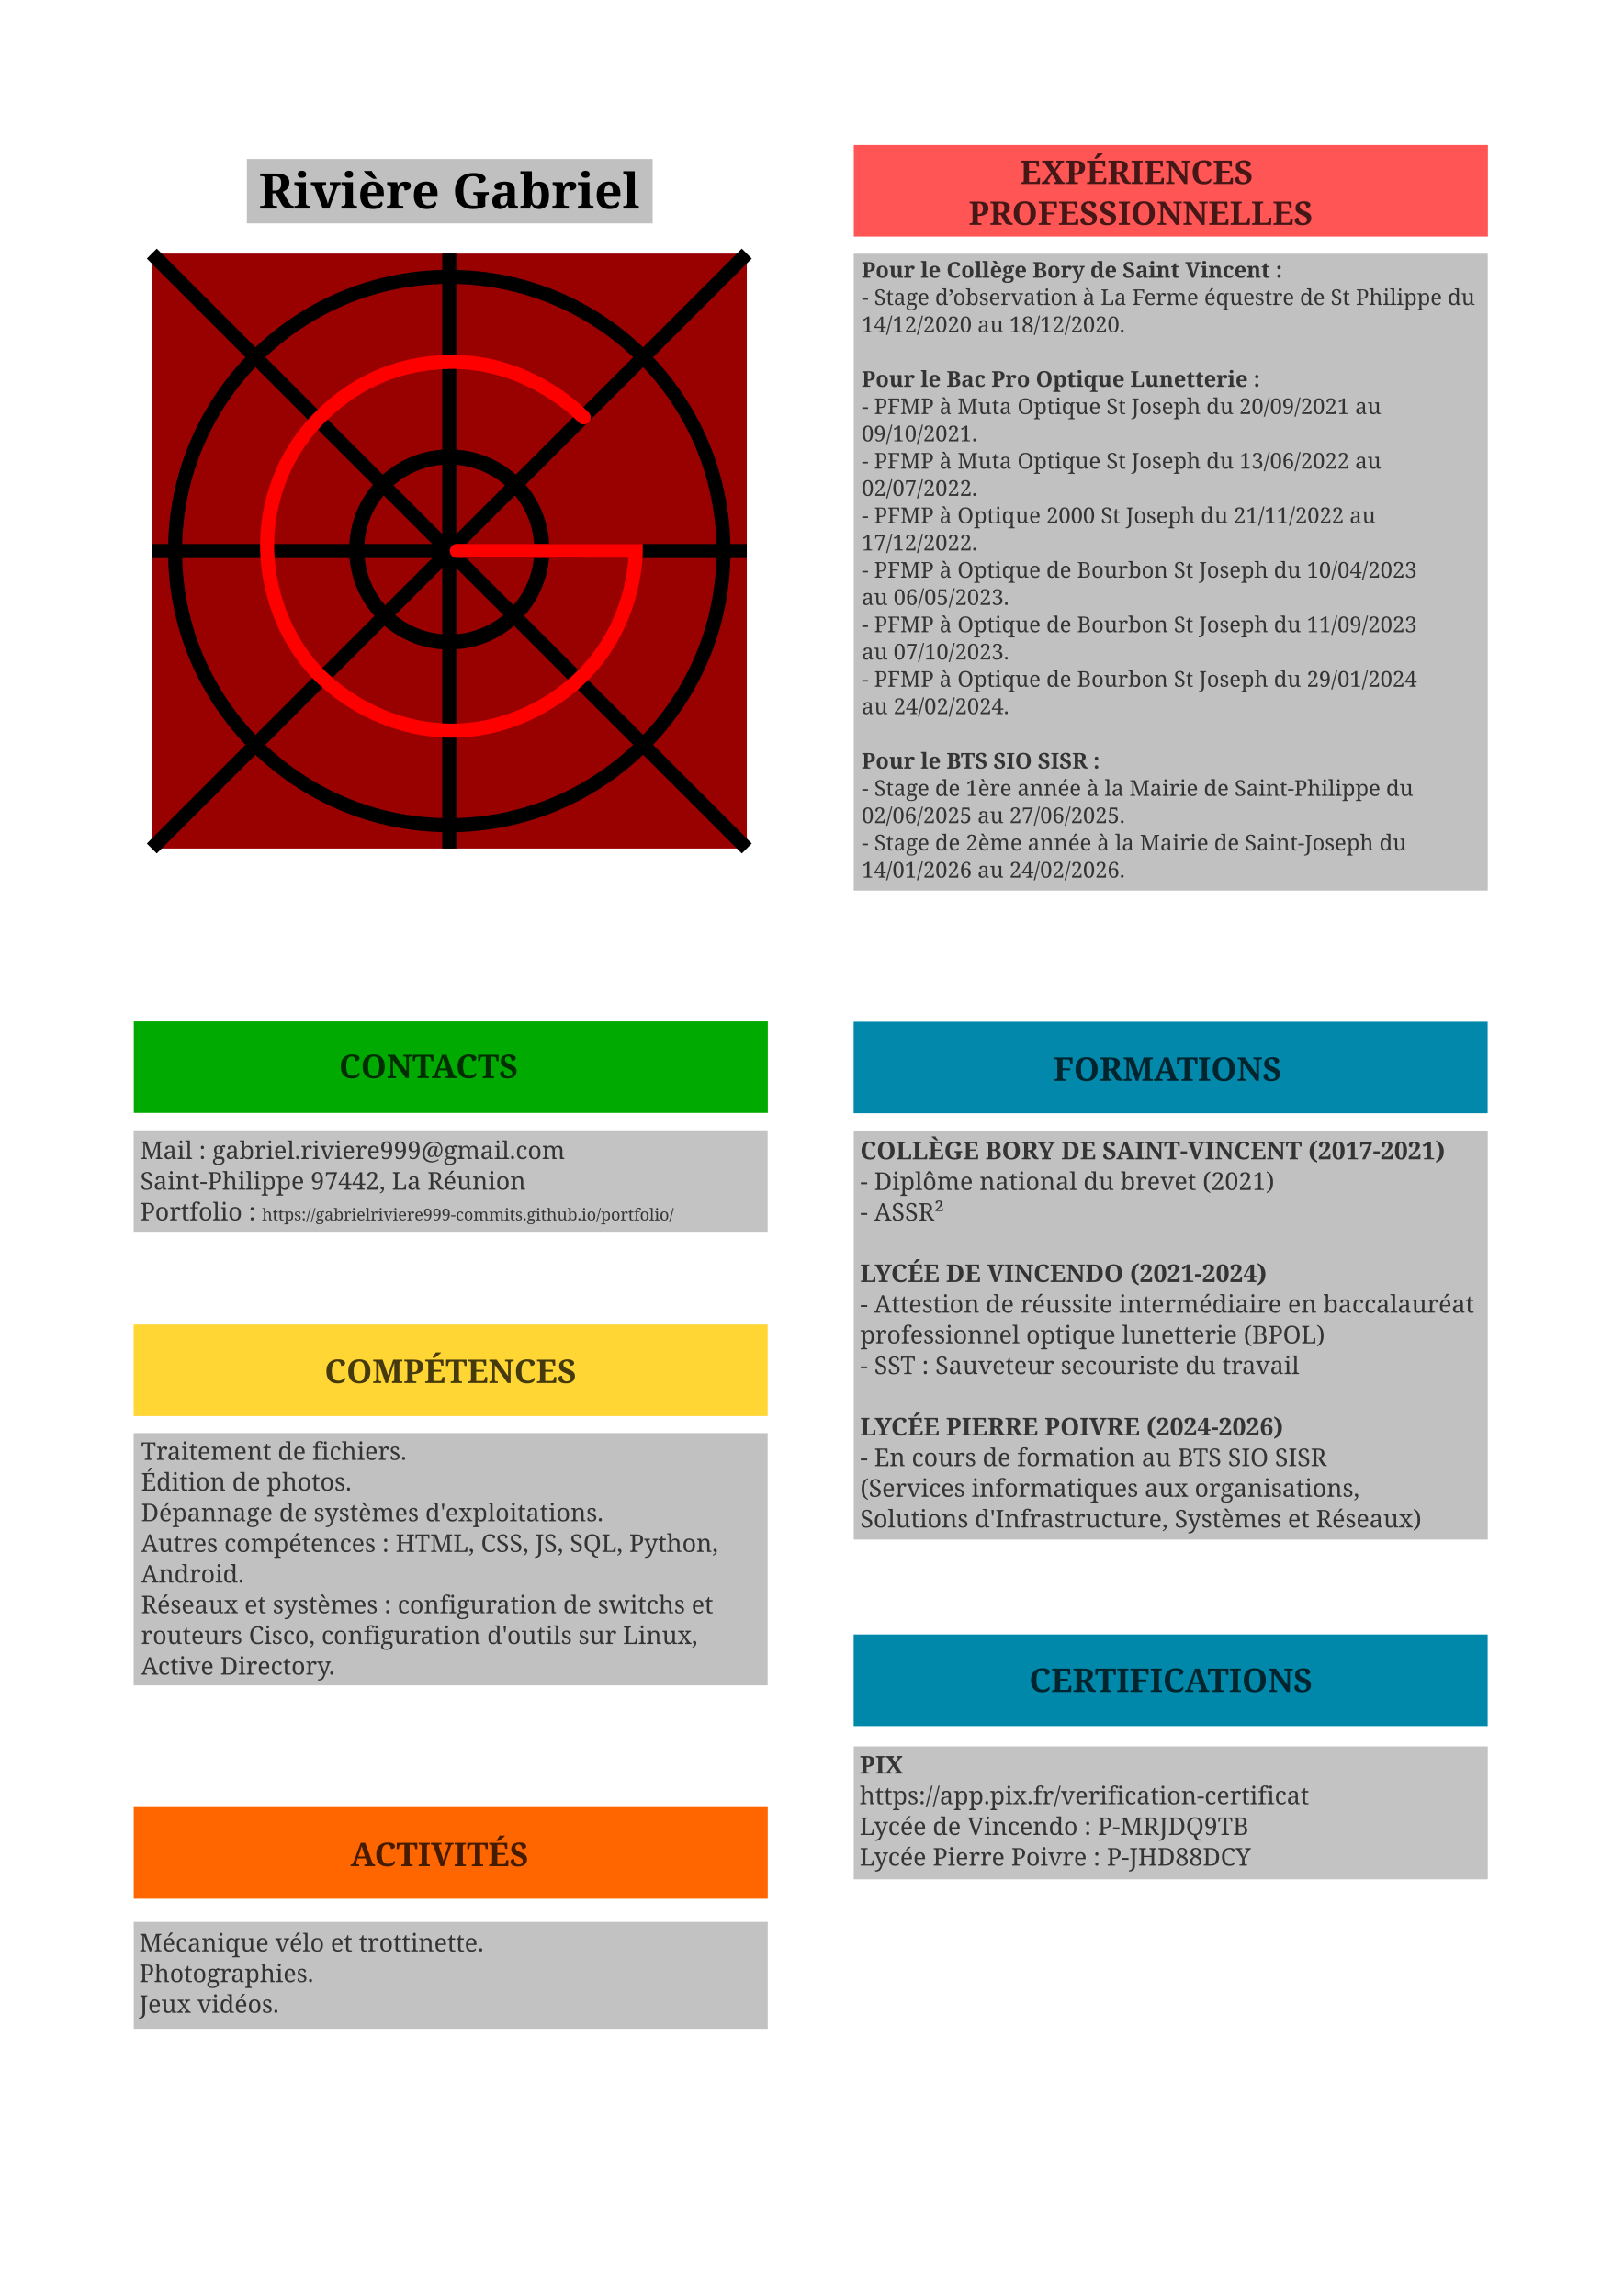
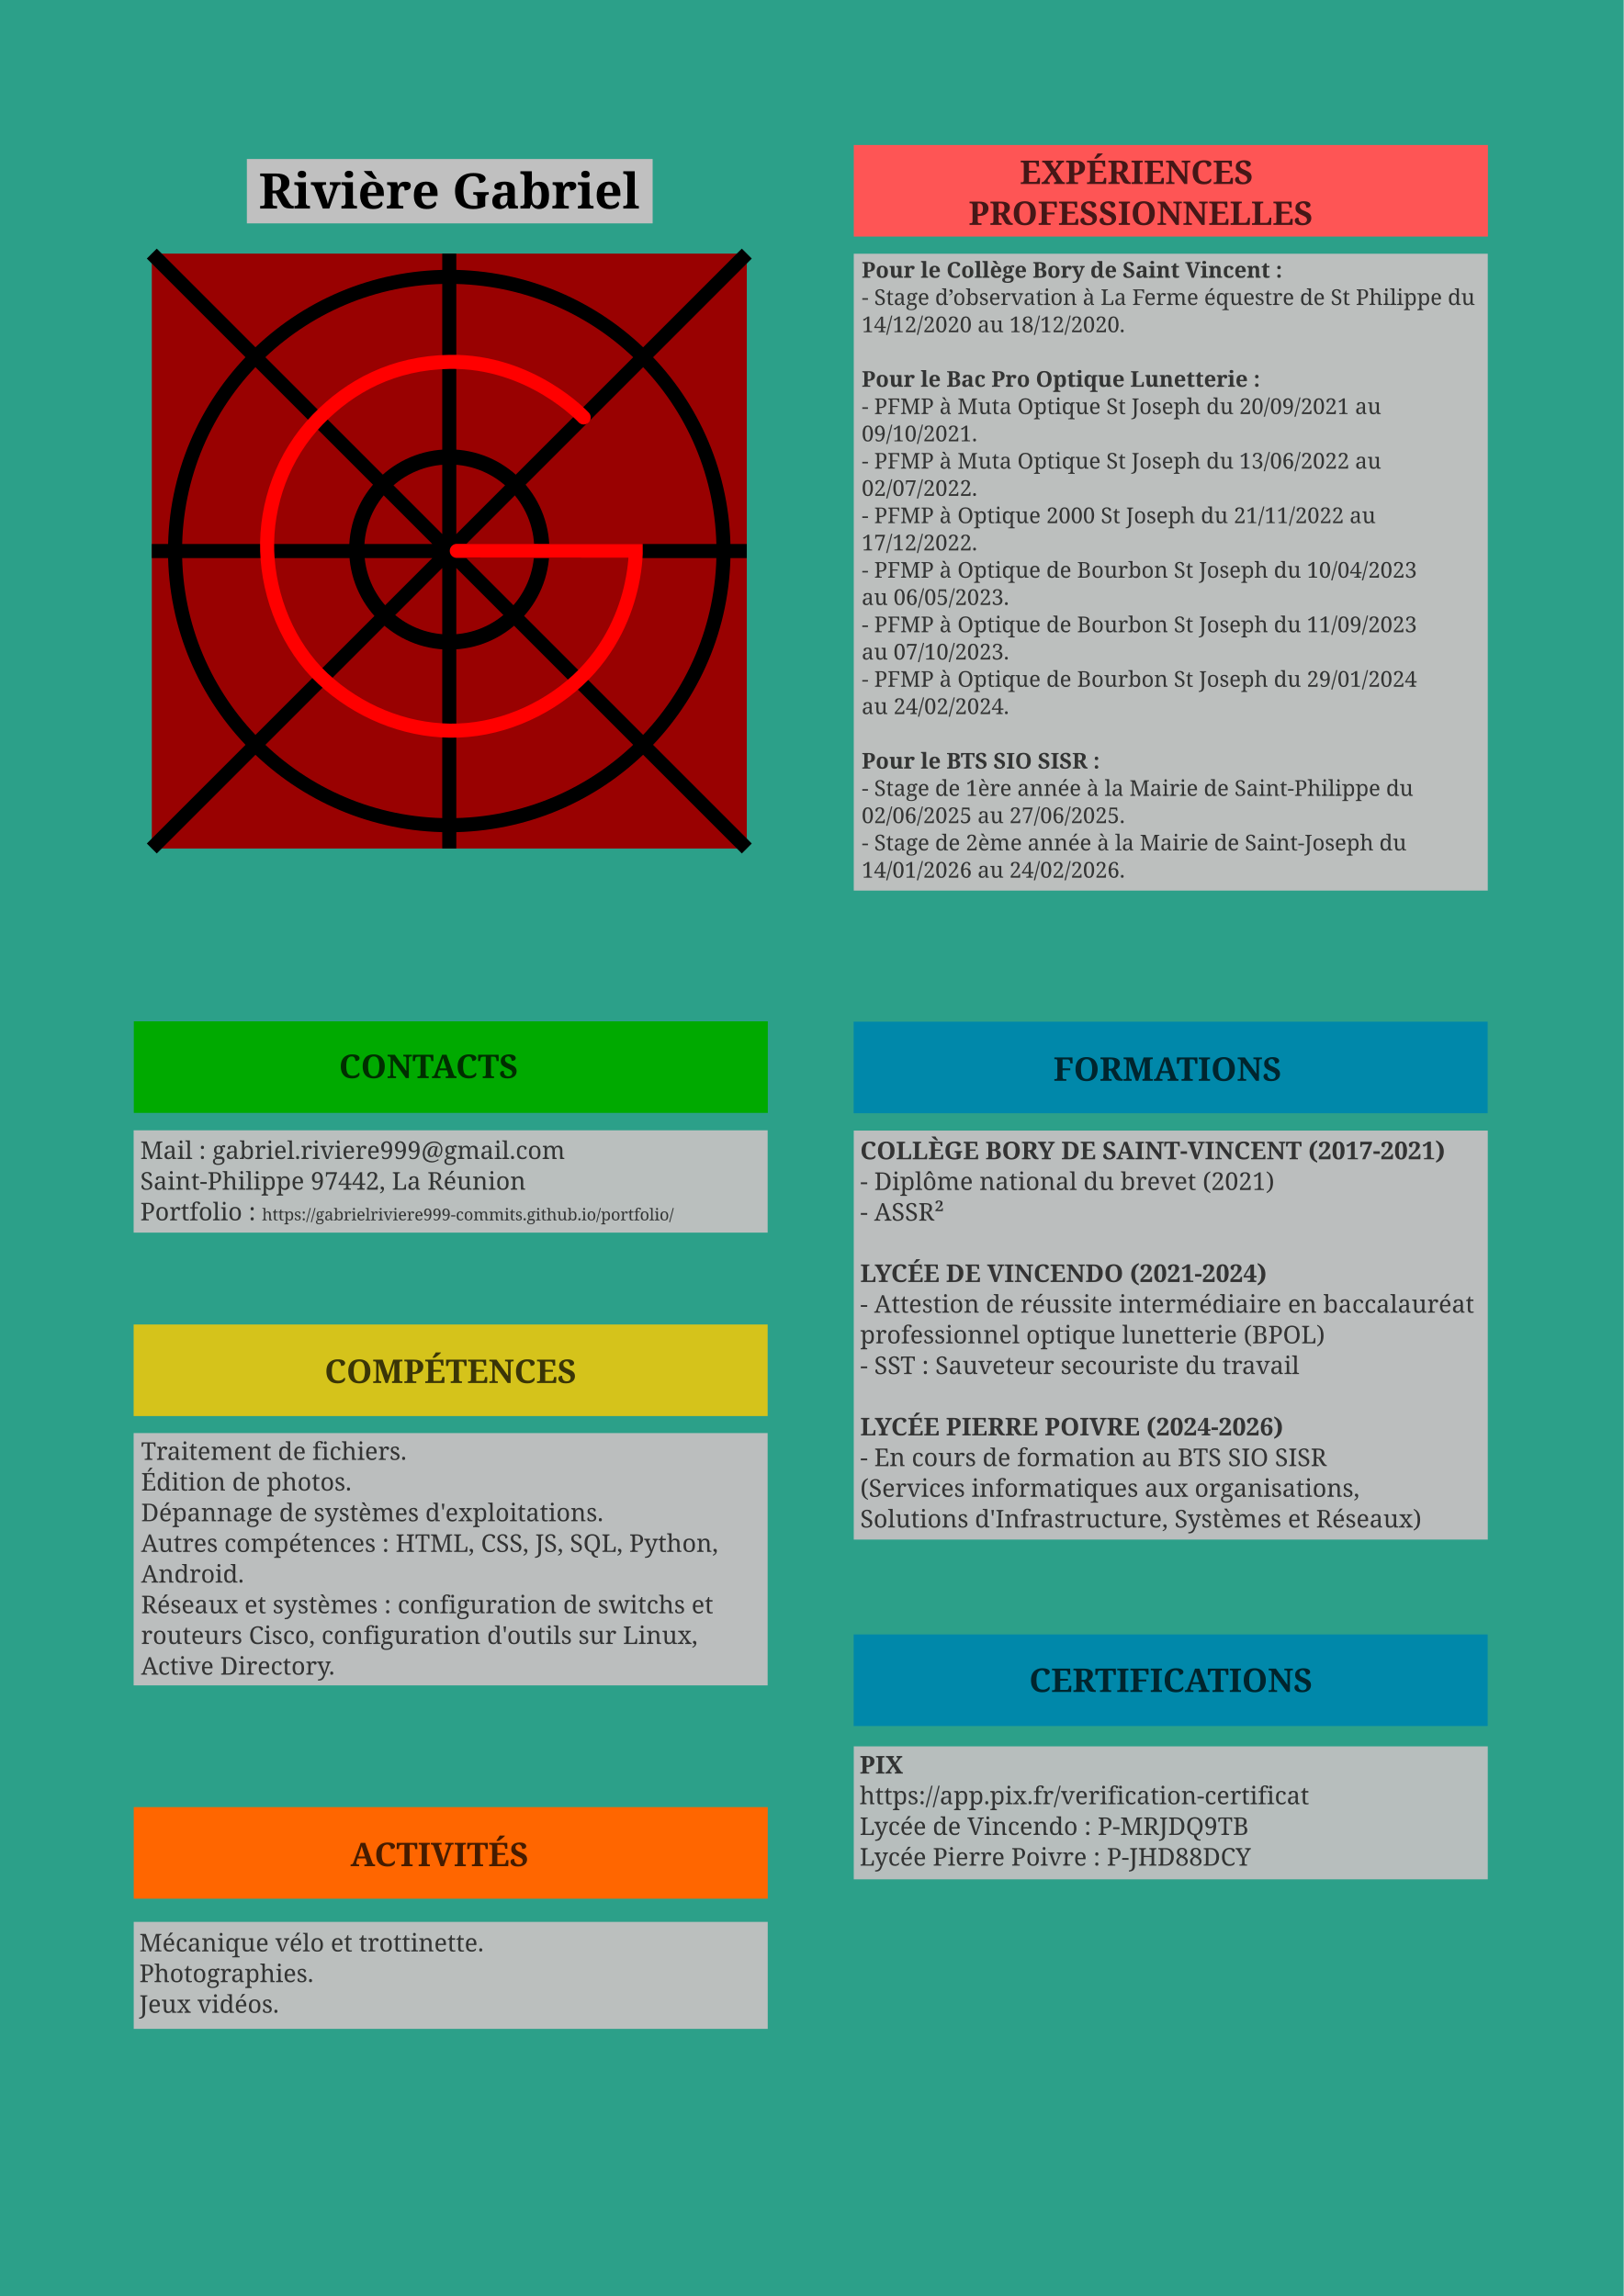
<svg xmlns="http://www.w3.org/2000/svg" width="210mm" height="297mm" viewBox="0 0 210 297" version="1.1" id="svg12113" xml:space="preserve">
  <defs id="defs12110" />
  <g id="layer1">
+     <rect style="fill:#2ca089;fill-opacity:1;stroke:none;stroke-width:7130.36;stroke-linecap:round;stroke-dasharray:none" id="rect13229" width="210" height="297.001" x="0" y="0" />
    <g id="g16169" transform="matrix(1.030203,0,0,1,-3.961948,-3.6666667e-8)" style="fill:#ff5555;fill-opacity:0.996">
      <rect style="font-size:3.175px;font-family:serif;-inkscape-font-specification:serif;fill:#ff5555;fill-opacity:0.996;stroke-width:0.401;stroke-linecap:round;stroke-opacity:0" id="rect15053" width="79.611" height="11.844" x="111.032" y="18.757" />
    </g>
    <text xml:space="preserve" style="font-size:4.233px;font-family:serif;-inkscape-font-specification:serif;fill:#000000;fill-opacity:0.727;stroke-width:0.401;stroke-linecap:round;stroke-opacity:0" x="151.394" y="23.798" id="text13282">
      <tspan id="tspan13280" style="font-weight:bold;font-size:4.233px;text-align:center;text-anchor:middle;stroke-width:0.401" x="151.394" y="23.798">EXPÉRIENCES </tspan>
      <tspan style="font-weight:bold;font-size:4.233px;text-align:center;text-anchor:middle;stroke-width:0.401" x="151.394" y="29.09" id="tspan14090">PROFESSIONNELLES</tspan>
      <tspan style="font-weight:bold;font-size:4.233px;text-align:center;text-anchor:middle;stroke-width:0.401" x="151.394" y="34.382" id="tspan13284" />
    </text>
    <g id="g16169-2" transform="matrix(1.030012,0,0,1,-3.958598,113.3989)" style="fill:#0088aa;fill-opacity:0.993">
      <rect style="font-size:3.175px;font-family:serif;-inkscape-font-specification:serif;fill:#0088aa;fill-opacity:0.993;stroke-width:0.401;stroke-linecap:round;stroke-opacity:0" id="rect15053-9" width="79.611" height="11.844" x="111.032" y="18.757" />
    </g>
    <g id="g16169-2-9" transform="matrix(1.030012,0,0,1,-97.05942,113.3579)" style="fill:#00aa00;fill-opacity:1">
      <rect style="font-size:3.175px;font-family:serif;-inkscape-font-specification:serif;fill:#00aa00;fill-opacity:1;stroke-width:0.401;stroke-linecap:round;stroke-opacity:0" id="rect15053-9-4" width="79.611" height="11.844" x="111.032" y="18.757" />
    </g>
    <g id="g16169-2-9-7" transform="matrix(1.030012,0,0,1,-97.08017,152.574)" style="fill:#ffcc00;fill-opacity:0.8">
      <rect style="font-size:3.175px;font-family:serif;-inkscape-font-specification:serif;fill:#ffcc00;fill-opacity:0.8;stroke-width:0.401;stroke-linecap:round;stroke-opacity:0" id="rect15053-9-4-8" width="79.611" height="11.844" x="111.032" y="18.757" />
    </g>
    <g id="g16169-2-9-7-4" transform="matrix(1.030012,0,0,1,-97.0688,215.0045)" style="fill:#ff6600;fill-opacity:1">
      <rect style="font-size:3.175px;font-family:serif;-inkscape-font-specification:serif;fill:#ff6600;fill-opacity:1;stroke-width:0.401;stroke-linecap:round;stroke-opacity:0" id="rect15053-9-4-8-5" width="79.611" height="11.844" x="111.032" y="18.757" />
    </g>
    <rect style="fill:#c0c0c0;fill-opacity:1;stroke:none;stroke-width:0.997;stroke-linecap:round;stroke-dasharray:none;stroke-opacity:1" id="rect33645" width="52.481" height="8.327" x="31.928" y="20.568" />
    <text xml:space="preserve" style="font-size:6.35px;font-family:serif;-inkscape-font-specification:serif;fill:#ff00ff;fill-opacity:0.727;stroke-width:0.401;stroke-linecap:round;stroke-opacity:0" x="33.475" y="26.976" id="text13120">
      <tspan id="tspan13118" style="font-weight:bold;font-size:6.35px;fill:#000000;fill-opacity:1;stroke-width:0.401" x="33.475" y="26.976">Rivière Gabriel</tspan>
    </text>
    <g id="g16169-7" transform="matrix(1.030012,0,0,6.955486,-3.944522,-97.64284)" style="mix-blend-mode:normal;fill:#c0c0c0;fill-opacity:0.973">
      <rect style="font-size:3.175px;font-family:serif;-inkscape-font-specification:serif;fill:#c0c0c0;fill-opacity:0.973;stroke-width:0.401;stroke-linecap:round;stroke-opacity:0" id="rect15053-3" width="79.611" height="11.844" x="111.032" y="18.757" />
    </g>
    <g id="g16169-7-0" transform="matrix(1.030012,0,0,4.466832,-3.943803,62.46342)" style="mix-blend-mode:normal;fill:#c0c0c0;fill-opacity:0.97">
      <rect style="font-size:3.175px;font-family:serif;-inkscape-font-specification:serif;fill:#c0c0c0;fill-opacity:0.97;stroke-width:0.401;stroke-linecap:round;stroke-opacity:0" id="rect15053-3-3" width="79.611" height="11.844" x="111.032" y="18.757" />
    </g>
    <g id="g16169-7-0-6" transform="matrix(1.030012,0,0,1.451978,-3.943506,198.667)" style="mix-blend-mode:normal;fill:#c0c0c0;fill-opacity:0.942">
      <rect style="font-size:3.175px;font-family:serif;-inkscape-font-specification:serif;fill:#c0c0c0;fill-opacity:0.942;stroke-width:0.401;stroke-linecap:round;stroke-opacity:0" id="rect15053-3-3-1" width="79.611" height="11.844" x="111.032" y="18.757" />
    </g>
    <g id="g16169-7-0-6-0" transform="matrix(1.030012,0,0,1.168515,-97.06923,226.6884)" style="mix-blend-mode:normal;fill:#c0c0c0;fill-opacity:0.963">
      <rect style="font-size:3.175px;font-family:serif;-inkscape-font-specification:serif;fill:#c0c0c0;fill-opacity:0.963;stroke-width:0.401;stroke-linecap:round;stroke-opacity:0" id="rect15053-3-3-1-6" width="79.611" height="11.844" x="111.032" y="18.757" />
    </g>
    <g id="g16169-7-0-6-0-3" transform="matrix(1.030012,0,0,1.117434,-97.08096,125.2515)" style="mix-blend-mode:normal;fill:#c0c0c0;fill-opacity:0.957">
      <rect style="font-size:3.175px;font-family:serif;-inkscape-font-specification:serif;fill:#c0c0c0;fill-opacity:0.957;stroke-width:0.401;stroke-linecap:round;stroke-opacity:0" id="rect15053-3-3-1-6-2" width="79.611" height="11.844" x="111.032" y="18.757" />
    </g>
    <g id="g16169-7-0-6-0-3-0" transform="matrix(1.030012,0,0,2.75554,-97.08152,133.6902)" style="mix-blend-mode:normal;fill:#c0c0c0;fill-opacity:0.97">
      <rect style="font-size:3.175px;font-family:serif;-inkscape-font-specification:serif;fill:#c0c0c0;fill-opacity:0.97;stroke-width:0.401;stroke-linecap:round;stroke-opacity:0" id="rect15053-3-3-1-6-2-6" width="79.611" height="11.844" x="111.032" y="18.757" />
    </g>
    <text xml:space="preserve" style="font-size:2.822px;font-family:serif;-inkscape-font-specification:serif;fill:#000000;fill-opacity:0.727;stroke-width:0.399;stroke-linecap:round;stroke-opacity:0" x="111.446" y="35.923" id="text13288">
      <tspan id="tspan13286" style="font-weight:bold;font-size:2.822px;stroke-width:0.399" x="111.446" y="35.923">Pour le Collège Bory de Saint Vincent :</tspan>
      <tspan style="font-size:2.822px;stroke-width:0.399" x="111.446" y="39.451" id="tspan14230">- Stage d’observation à La Ferme équestre de St Philippe du</tspan>
      <tspan style="font-size:2.822px;stroke-width:0.399" x="111.446" y="42.978" id="tspan34194">14/12/2020 au 18/12/2020.</tspan>
      <tspan style="font-size:2.822px;stroke-width:0.399" x="111.446" y="46.506" id="tspan14232" />
      <tspan style="font-weight:bold;font-size:2.822px;stroke-width:0.399" x="111.446" y="50.034" id="tspan13292">Pour le Bac Pro Optique Lunetterie :</tspan>
      <tspan style="font-size:2.822px;stroke-width:0.399" x="111.446" y="53.562" id="tspan13294">- PFMP à Muta Optique St Joseph du 20/09/2021 au</tspan>
      <tspan style="font-size:2.822px;stroke-width:0.399" x="111.446" y="57.089" id="tspan14236">09/10/2021.</tspan>
      <tspan style="font-size:2.822px;stroke-width:0.399" x="111.446" y="60.617" id="tspan13296">- PFMP à Muta Optique St Joseph du 13/06/2022 au</tspan>
      <tspan style="font-size:2.822px;stroke-width:0.399" x="111.446" y="64.145" id="tspan14238">02/07/2022.</tspan>
      <tspan style="font-size:2.822px;stroke-width:0.399" x="111.446" y="67.673" id="tspan13298">- PFMP à Optique 2000 St Joseph du 21/11/2022 au</tspan>
      <tspan style="font-size:2.822px;stroke-width:0.399" x="111.446" y="71.201" id="tspan14240">17/12/2022.</tspan>
      <tspan style="font-size:2.822px;stroke-width:0.399" x="111.446" y="74.728" id="tspan13300">- PFMP à Optique de Bourbon St Joseph du 10/04/2023</tspan>
      <tspan style="font-size:2.822px;stroke-width:0.399" x="111.446" y="78.256" id="tspan14242">au 06/05/2023.</tspan>
      <tspan style="font-size:2.822px;stroke-width:0.399" x="111.446" y="81.784" id="tspan13302">- PFMP à Optique de Bourbon St Joseph du 11/09/2023</tspan>
      <tspan style="font-size:2.822px;stroke-width:0.399" x="111.446" y="85.312" id="tspan14244">au 07/10/2023.</tspan>
      <tspan style="font-size:2.822px;stroke-width:0.399" x="111.446" y="88.839" id="tspan13304">- PFMP à Optique de Bourbon St Joseph du 29/01/2024</tspan>
      <tspan style="font-size:2.822px;stroke-width:0.399" x="111.446" y="92.367" id="tspan14246">au 24/02/2024.</tspan>
      <tspan style="font-size:2.822px;stroke-width:0.399" x="111.446" y="95.895" id="tspan14234" />
      <tspan style="font-weight:bold;font-size:2.822px;stroke-width:0.399" x="111.446" y="99.423" id="tspan13306">Pour le BTS SIO SISR :</tspan>
      <tspan style="font-size:2.822px;stroke-width:0.399" x="111.446" y="102.95" id="tspan13308">- Stage de 1ère année à la Mairie de Saint-Philippe du</tspan>
      <tspan style="font-size:2.822px;stroke-width:0.399" x="111.446" y="106.478" id="tspan14248">02/06/2025 au 27/06/2025.</tspan>
      <tspan style="font-size:2.822px;stroke-width:0.399" x="111.446" y="110.006" id="tspan13310">- Stage de 2ème année à la Mairie de Saint-Joseph du</tspan>
      <tspan style="font-size:2.822px;stroke-width:0.399" x="111.446" y="113.534" id="tspan14250">14/01/2026 au 24/02/2026.</tspan>
    </text>
    <text xml:space="preserve" style="font-size:4.233px;font-family:serif;-inkscape-font-specification:serif;fill:#000000;fill-opacity:0.727;stroke-width:0.401;stroke-linecap:round;stroke-opacity:0" x="136.239" y="139.805" id="text13314">
      <tspan id="tspan13312" style="font-weight:bold;font-size:4.233px;stroke-width:0.401" x="136.239" y="139.805">FORMATIONS</tspan>
    </text>
    <g id="g16169-2-3" transform="matrix(1.030012,0,0,1,-3.957005,192.6703)" style="fill:#0088aa;fill-opacity:1">
      <rect style="font-size:3.175px;font-family:serif;-inkscape-font-specification:serif;fill:#0088aa;fill-opacity:1;stroke-width:0.401;stroke-linecap:round;stroke-opacity:0" id="rect15053-9-1" width="79.611" height="11.844" x="111.032" y="18.757" />
    </g>
    <text xml:space="preserve" style="font-size:3.175px;font-family:serif;-inkscape-font-specification:serif;fill:#000000;fill-opacity:0.727;stroke-width:0.401;stroke-linecap:round;stroke-opacity:0" x="111.252" y="149.96" id="text13318">
      <tspan id="tspan13316" style="font-weight:bold;stroke-width:0.401" x="111.252" y="149.96">COLLÈGE BORY DE SAINT-VINCENT (2017-2021)</tspan>
      <tspan style="stroke-width:0.401" x="111.252" y="153.929" id="tspan13320">- Diplôme national du brevet (2021)</tspan>
      <tspan style="stroke-width:0.401" x="111.252" y="157.897" id="tspan13322">- ASSR²</tspan>
      <tspan style="stroke-width:0.401" x="111.252" y="161.866" id="tspan13324" />
      <tspan style="font-weight:bold;stroke-width:0.401" x="111.252" y="165.835" id="tspan13326">LYCÉE DE VINCENDO (2021-2024)</tspan>
      <tspan style="stroke-width:0.401" x="111.252" y="169.804" id="tspan13328">- Attestion de réussite intermédiaire en baccalauréat</tspan>
      <tspan style="stroke-width:0.401" x="111.252" y="173.772" id="tspan13330">professionnel optique lunetterie (BPOL)</tspan>
      <tspan style="stroke-width:0.401" x="111.252" y="177.741" id="tspan13332">- SST : Sauveteur secouriste du travail</tspan>
      <tspan style="stroke-width:0.401" x="111.252" y="181.71" id="tspan13334" />
      <tspan style="font-weight:bold;stroke-width:0.401" x="111.252" y="185.679" id="tspan13336">LYCÉE PIERRE POIVRE (2024-2026)</tspan>
      <tspan style="stroke-width:0.401" x="111.252" y="189.647" id="tspan13338">- En cours de formation au BTS SIO SISR</tspan>
      <tspan style="stroke-width:0.401" x="111.252" y="193.616" id="tspan13340">(Services informatiques aux organisations,</tspan>
      <tspan style="stroke-width:0.401" x="111.252" y="197.585" id="tspan13342">Solutions d'Infrastructure, Systèmes et Réseaux)</tspan>
    </text>
    <text xml:space="preserve" style="font-size:4.233px;font-family:serif;-inkscape-font-specification:serif;fill:#000000;fill-opacity:0.727;stroke-width:0.401;stroke-linecap:round;stroke-opacity:0" x="133.11" y="218.856" id="text13346">
      <tspan id="tspan13344" style="font-weight:bold;font-size:4.233px;stroke-width:0.401" x="133.11" y="218.856">CERTIFICATIONS</tspan>
    </text>
    <text xml:space="preserve" style="font-size:3.175px;font-family:serif;-inkscape-font-specification:serif;fill:#000000;fill-opacity:0.727;stroke-width:0.401;stroke-linecap:round;stroke-opacity:0" x="111.174" y="229.42" id="text13350">
      <tspan id="tspan13348" style="font-weight:bold;stroke-width:0.401" x="111.174" y="229.42">PIX</tspan>
      <tspan style="stroke-width:0.401" x="111.174" y="233.389" id="tspan13352">https://app.pix.fr/verification-certificat</tspan>
      <tspan style="stroke-width:0.401" x="111.174" y="237.357" id="tspan13354">Lycée de Vincendo : P-MRJDQ9TB</tspan>
      <tspan style="stroke-width:0.401" x="111.174" y="241.326" id="tspan13356">Lycée Pierre Poivre : P-JHD88DCY</tspan>
    </text>
    <text xml:space="preserve" style="font-size:3.175px;font-family:serif;-inkscape-font-specification:serif;fill:#000000;fill-opacity:0.727;stroke-width:0.401;stroke-linecap:round;stroke-opacity:0" x="18.137" y="149.92" id="text13364">
      <tspan id="tspan13362" style="stroke-width:0.401" x="18.137" y="149.92">Mail : gabriel.riviere999@gmail.com</tspan>
      <tspan style="stroke-width:0.401" x="18.137" y="153.889" id="tspan13366">Saint-Philippe 97442, La Réunion</tspan>
      <tspan style="stroke-width:0.401" x="18.137" y="157.858" id="tspan13368">Portfolio : <tspan style="font-size:2.117px" id="tspan14756">https://gabrielriviere999-commits.github.io/portfolio/</tspan>
      </tspan>
    </text>
    <text xml:space="preserve" style="font-size:4.233px;font-family:serif;-inkscape-font-specification:serif;fill:#000000;fill-opacity:0.727;stroke-width:0.401;stroke-linecap:round;stroke-opacity:0" x="41.982" y="178.896" id="text13372">
      <tspan id="tspan13370" style="font-weight:bold;font-size:4.233px;stroke-width:0.401" x="41.982" y="178.896">COMPÉTENCES</tspan>
    </text>
    <text xml:space="preserve" style="font-size:3.175px;font-family:serif;-inkscape-font-specification:serif;fill:#000000;fill-opacity:0.727;stroke-width:0.401;stroke-linecap:round;stroke-opacity:0" x="18.247" y="188.842" id="text13376">
      <tspan id="tspan13374" style="stroke-width:0.401" x="18.247" y="188.842">Traitement de fichiers.</tspan>
      <tspan style="stroke-width:0.401" x="18.247" y="192.811" id="tspan13378">Édition de photos.</tspan>
      <tspan style="stroke-width:0.401" x="18.247" y="196.779" id="tspan13380">Dépannage de systèmes d'exploitations.</tspan>
      <tspan style="stroke-width:0.401" x="18.247" y="200.748" id="tspan13382">Autres compétences : HTML, CSS, JS, SQL, Python,</tspan>
      <tspan style="stroke-width:0.401" x="18.247" y="204.717" id="tspan13384">Android.</tspan>
      <tspan style="stroke-width:0.401" x="18.247" y="208.686" id="tspan13386">Réseaux et systèmes : configuration de switchs et</tspan>
      <tspan style="stroke-width:0.401" x="18.247" y="212.654" id="tspan13388">routeurs Cisco, configuration d'outils sur Linux,</tspan>
      <tspan style="stroke-width:0.401" x="18.247" y="216.623" id="tspan13390">Active Directory.</tspan>
    </text>
    <text xml:space="preserve" style="font-size:3.175px;font-family:serif;-inkscape-font-specification:serif;fill:#000000;fill-opacity:0.727;stroke-width:0.401;stroke-linecap:round;stroke-opacity:0" x="18.015" y="252.43" id="text13462">
      <tspan id="tspan13460" style="stroke-width:0.401" x="18.015" y="252.43">Mécanique vélo et trottinette.</tspan>
      <tspan style="stroke-width:0.401" x="18.015" y="256.399" id="tspan13464">Photographies.</tspan>
      <tspan style="stroke-width:0.401" x="18.015" y="260.368" id="tspan13466">Jeux vidéos.</tspan>
    </text>
    <text xml:space="preserve" style="font-size:4.233px;font-family:serif;-inkscape-font-specification:serif;text-align:center;text-anchor:middle;fill:#000000;fill-opacity:0.727;stroke-width:0.401;stroke-linecap:round;stroke-opacity:0" x="58.185" y="139.451" id="text14334">
      <tspan id="tspan14332" style="font-weight:bold;stroke-width:0.401" x="58.185" y="139.451">CONTACTS</tspan>
    </text>
    <text xml:space="preserve" style="font-size:4.233px;font-family:serif;-inkscape-font-specification:serif;text-align:center;text-anchor:middle;fill:#000000;fill-opacity:0.727;stroke-width:0.401;stroke-linecap:round;stroke-opacity:0" x="59.608" y="241.399" id="text14420">
      <tspan id="tspan14418" style="stroke-width:0.401;font-weight:bold" x="59.608" y="241.399">ACTIVITÉS</tspan>
    </text>
    <g id="g14910" transform="matrix(4.544655,0,0,4.544655,19.63131,32.80298)">
      <rect x="0.213" y="0.213" width="16.508" height="16.508" fill="#990101" stroke="#990101" stroke-width="0.425" id="rect14889" />
      <path d="M 0,0 16.933,16.933 M 16.933,0 0,16.933 M 0,8.466 H 16.933 M 8.466,0 v 16.933" stroke="#000000" stroke-width="0.4" fill="none" id="path14891" />
      <circle cx="8.466" cy="8.466" r="7.804" fill="none" stroke="#000000" stroke-width="0.4" id="circle14893" />
      <circle cx="8.466" cy="8.422" fill="none" stroke="#000000" stroke-width="0.43" id="ellipse14895" r="2.634" />
      <path d="m 12.291,4.664 c 0,0 -1.494,-1.619 -3.816,-1.582 C 6.877,3.108 5.647,3.768 4.721,4.724 3.732,5.744 3.243,7.128 3.284,8.463 c 0.041,1.32 0.599,2.712 1.583,3.631 1,0.933 2.305,1.467 3.614,1.485 1.353,0.019 2.688,-0.549 3.647,-1.438 0.962,-0.892 1.36,-1.956 1.525,-2.71 0.125,-0.574 0.12,-0.966 0.12,-0.966 h -0.22 L 8.68,8.462" fill="none" stroke="#ff0000" stroke-width="0.4" stroke-linecap="round" id="path14897" />
    </g>
  </g>
</svg>
